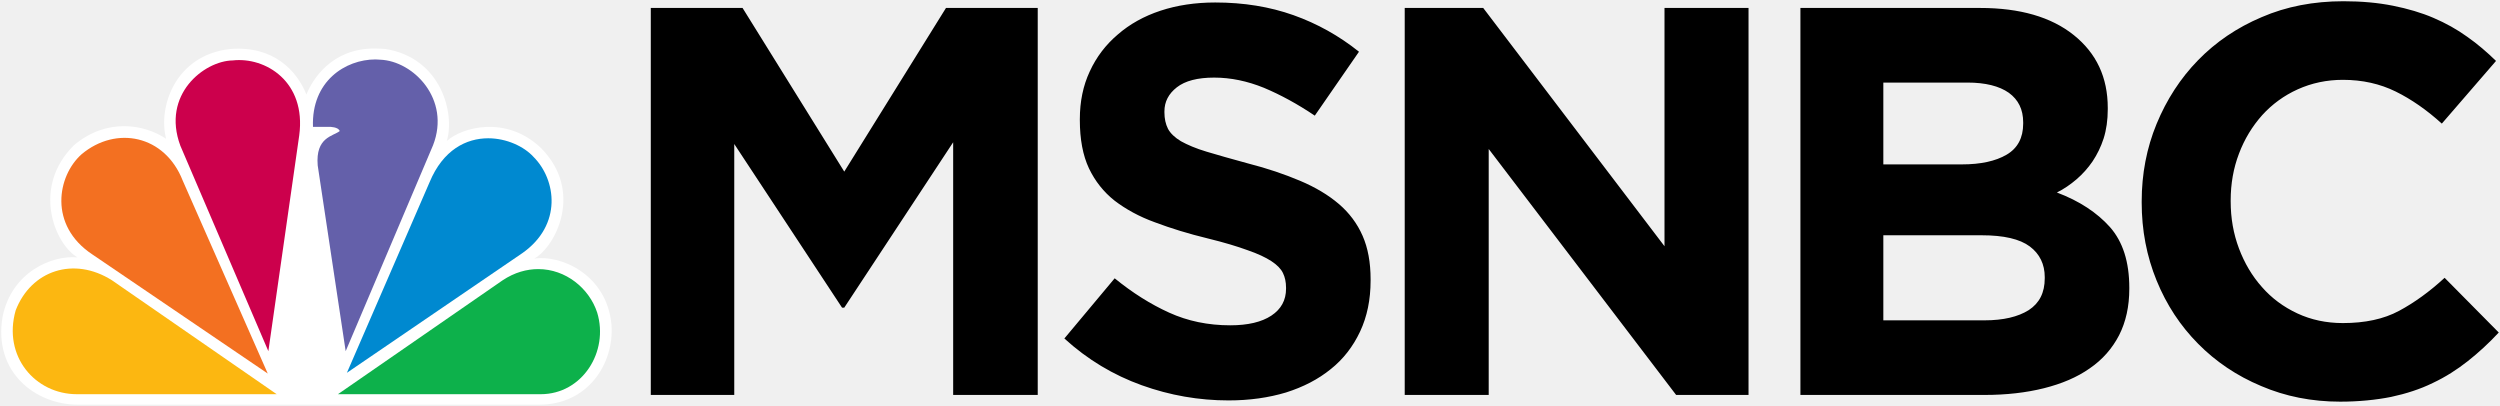
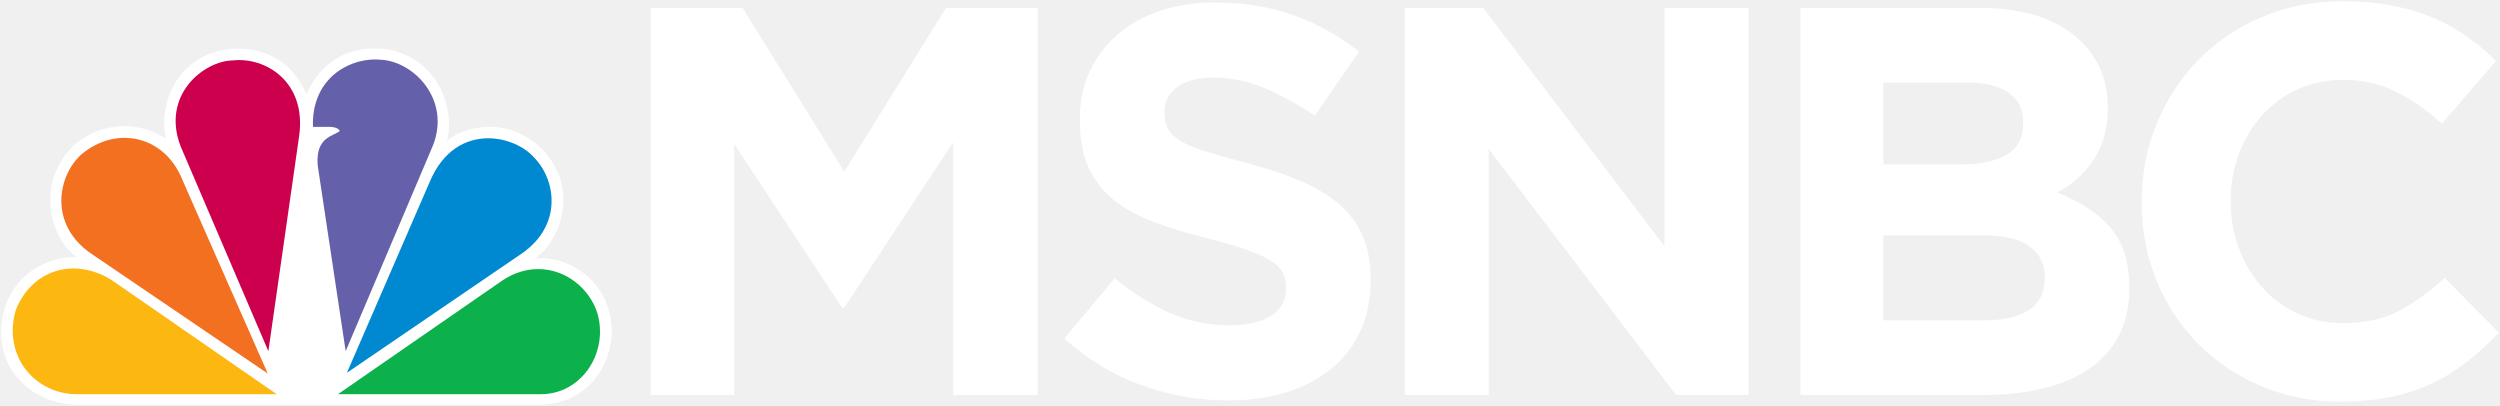
<svg xmlns="http://www.w3.org/2000/svg" viewBox="0 0 1005.2 163.21">
  <path d="m123.21 38c-3.82-9.5-13.15-19.7-30.6-18.3-22.24 2.4-29.17 23.5-25.81 36.1-8.86-5.9-23.92-8.5-37.07 2.6-16.97 16.8-7.9 39.6 1.44 45.1-10.29-1-26.54 5.9-30.14 23.9-3.82 22.3 13.38 35.3 30.14 35.3h185.77c19.37 0 30.12-16.5 28.92-32.2-1.9-20.4-20.78-28.2-31.08-26.5 8.61-4.8 20.1-27.1 2.62-44.6-13.86-13.1-31.54-8.3-37.76-2.7 3.35-10.9-2.14-33.4-24.64-37-1.55-.1-3.04-.2-4.47-.2-17.17 0-24.89 12.4-27.32 18.5" fill="#fff" />
  <path d="m32.83 62c-9.81 8.7-13.38 28.6 4.3 40.3l70.53 47.9-34.2-77.6c-7.16-18.3-26.77-22.2-40.63-10.6" fill="#f37021" />
  <path d="m93.54 24.3c-11.46.2-28.68 13.7-21.02 34.3l35.38 82.6 12.42-86.8c2.88-21.6-13.62-31.6-26.78-30.1" fill="#cc004c" />
  <path d="m125.84 51h6.69s3.57 0 4.06 1.7c-2.63 2.1-9.79 2.4-8.85 13.8l11.25 74.7 35.13-82.8c7.19-18.5-7.9-33.9-21.28-34.4-.62 0-1.25-.1-1.9-.1-12.01 0-25.77 8.7-25.1 27.1" fill="#6460aa" />
  <path d="m172.71 73.3-33.23 76.6 70.51-48.1c16.26-11.4 13.64-29.6 4.54-38.7-3.82-4.2-10.82-7.5-18.24-7.5-8.77 0-18.15 4.6-23.58 17.7" fill="#0089d0" />
  <path d="m202.1 112.7-66.22 45.8h81.54c16.72 0 27.47-17.1 22.7-32.8-3.2-9.8-12.68-17.5-23.67-17.5-4.62 0-9.53 1.3-14.35 4.5" fill="#0db14b" />
  <path d="m30.92 158.5h80.34l-66.24-45.8c-15.3-9.7-32.51-4-38.72 12.1-5.27 18.5 7.88 33.7 24.62 33.7" fill="#fcb711" />
-   <path d="m1004.7 133.7-21.77-22c-6.08 5.6-12.19 10-18.34 13.3s-13.67 4.9-22.56 4.9c-6.67 0-12.78-1.3-18.34-3.9s-10.3-6.1-14.22-10.6c-3.93-4.4-7.01-9.6-9.23-15.5s-3.33-12.2-3.33-18.9v-.4c0-6.7 1.11-13 3.33-18.8 2.22-5.9 5.34-11 9.34-15.5 4-4.4 8.78-7.9 14.33-10.4 5.56-2.5 11.6-3.8 18.12-3.8 7.85 0 14.93 1.6 21.22 4.7 6.3 3.1 12.49 7.4 18.56 12.9l21.79-25.2c-3.6-3.5-7.41-6.8-11.56-9.7-4.15-3-8.67-5.5-13.56-7.6s-10.34-3.7-16.34-4.9-12.63-1.8-19.89-1.8c-12 0-22.97 2.1-32.89 6.4-9.93 4.2-18.45 10-25.56 17.3-7.12 7.3-12.67 15.9-16.67 25.6s-6 20.1-6 31.2v.4c0 11.2 2 21.6 6 31.4s9.55 18.2 16.67 25.4c7.11 7.2 15.55 12.9 25.33 17 9.78 4.2 20.38 6.3 31.78 6.3 7.56 0 14.38-.7 20.46-1.9 6.07-1.3 11.67-3.1 16.78-5.6 5.11-2.4 9.81-5.4 14.11-8.8s8.44-7.2 12.44-11.5zm-148.55-17.6v-.4c0-10.4-2.59-18.5-7.78-24.4-5.18-5.8-12.29-10.5-21.33-13.9 2.81-1.4 5.44-3.2 7.89-5.3 2.44-2.1 4.59-4.5 6.44-7.2 1.86-2.8 3.34-5.8 4.45-9.2 1.11-3.5 1.67-7.4 1.67-11.8v-.5c0-12.3-4.56-22-13.67-29.3-9.12-7.3-21.67-10.9-37.68-10.9h-72.23v155.6h74.01c8.75 0 16.71-.9 23.9-2.7 7.18-1.8 13.33-4.4 18.44-8 5.11-3.5 9.04-8 11.78-13.3 2.74-5.4 4.11-11.6 4.11-18.7zm-42.67-66.4c0 5.7-2.22 9.9-6.67 12.5-4.44 2.6-10.44 3.9-18 3.9h-31.56v-32.9h33.78c7.26 0 12.82 1.4 16.67 4.1 3.85 2.8 5.78 6.7 5.78 11.9zm8.67 62.2c0 5.8-2.15 10-6.45 12.8-4.3 2.7-10.22 4.1-17.78 4.1h-40.67v-34.2h39.56c8.89 0 15.33 1.5 19.34 4.5 4 3 6 7.2 6 12.3zm-119.1 46.9v-155.6h-33.79v95.8l-72.89-95.8h-31.56v155.6h33.77v-98.9l75.36 98.9zm-151.96-46v-.5c0-6.8-1.07-12.6-3.22-17.5s-5.34-9.2-9.56-12.8-9.41-6.7-15.56-9.3-13.15-5-21-7c-6.67-1.8-12.19-3.4-16.56-4.7s-7.81-2.8-10.33-4.2c-2.52-1.5-4.26-3.2-5.23-5-.96-1.9-1.44-4.1-1.44-6.6v-.4c0-3.9 1.67-7.1 5-9.7s8.33-3.9 15-3.9 13.33 1.4 20 4.1c6.67 2.8 13.49 6.5 20.46 11.2l17.77-25.7c-8-6.4-16.78-11.3-26.33-14.7-9.56-3.4-20.05-5.1-31.46-5.1-8 0-15.33 1.1-22 3.3-6.66 2.2-12.41 5.4-17.22 9.6-4.82 4.1-8.56 9-11.23 14.8-2.67 5.7-4 12.1-4 19.2v.4c0 7.7 1.22 14.2 3.67 19.4 2.44 5.1 5.89 9.5 10.33 13 4.45 3.4 9.86 6.4 16.23 8.7 6.37 2.4 13.48 4.6 21.33 6.5 6.52 1.6 11.82 3.2 15.9 4.7 4.07 1.4 7.26 2.9 9.55 4.4 2.3 1.5 3.86 3.1 4.67 4.8.82 1.7 1.23 3.6 1.23 5.9v.4c0 4.6-1.97 8.2-5.89 10.8-3.93 2.6-9.45 3.9-16.56 3.9-8.89 0-17.08-1.7-24.56-5.1-7.49-3.4-14.78-8-21.89-13.8l-20.23 24.2c9.33 8.5 19.71 14.7 31.11 18.8 11.41 4.1 23.05 6.1 34.9 6.1 8.45 0 16.15-1.1 23.12-3.2 6.96-2.2 12.96-5.3 18-9.4 5.04-4 8.96-9.1 11.78-15.1 2.81-6 4.22-12.8 4.22-20.5zm-133.84 46v-155.6h-36.89l-40.9 65.8-40.89-65.8h-36.9v155.6h33.56v-100.9l43.34 65.8h.89l43.79-66.5v101.6z" />
+   <path fill="#fff" d="m1004.7 133.7-21.77-22c-6.08 5.6-12.19 10-18.34 13.3s-13.67 4.9-22.56 4.9c-6.67 0-12.78-1.3-18.34-3.9s-10.3-6.1-14.22-10.6c-3.93-4.4-7.01-9.6-9.23-15.5s-3.33-12.2-3.33-18.9v-.4c0-6.7 1.11-13 3.33-18.8 2.22-5.9 5.34-11 9.34-15.5 4-4.4 8.78-7.9 14.33-10.4 5.56-2.5 11.6-3.8 18.12-3.8 7.85 0 14.93 1.6 21.22 4.7 6.3 3.1 12.49 7.4 18.56 12.9l21.79-25.2c-3.6-3.5-7.41-6.8-11.56-9.7-4.15-3-8.67-5.5-13.56-7.6s-10.34-3.7-16.34-4.9-12.63-1.8-19.89-1.8c-12 0-22.97 2.1-32.89 6.4-9.93 4.2-18.45 10-25.56 17.3-7.12 7.3-12.67 15.9-16.67 25.6s-6 20.1-6 31.2v.4c0 11.2 2 21.6 6 31.4s9.55 18.2 16.67 25.4c7.11 7.2 15.55 12.9 25.33 17 9.78 4.2 20.38 6.3 31.78 6.3 7.56 0 14.38-.7 20.46-1.9 6.07-1.3 11.67-3.1 16.78-5.6 5.11-2.4 9.81-5.4 14.11-8.8s8.44-7.2 12.44-11.5zm-148.55-17.6v-.4c0-10.4-2.59-18.5-7.78-24.4-5.18-5.8-12.29-10.5-21.33-13.9 2.81-1.4 5.44-3.2 7.89-5.3 2.44-2.1 4.59-4.5 6.44-7.2 1.86-2.8 3.34-5.8 4.45-9.2 1.11-3.5 1.67-7.4 1.67-11.8v-.5c0-12.3-4.56-22-13.67-29.3-9.12-7.3-21.67-10.9-37.68-10.9h-72.23v155.6h74.01c8.75 0 16.71-.9 23.9-2.7 7.18-1.8 13.33-4.4 18.44-8 5.11-3.5 9.04-8 11.78-13.3 2.74-5.4 4.11-11.6 4.11-18.7zm-42.67-66.4c0 5.7-2.22 9.9-6.67 12.5-4.44 2.6-10.44 3.9-18 3.9h-31.56v-32.9h33.78c7.26 0 12.82 1.4 16.67 4.1 3.85 2.8 5.78 6.7 5.78 11.9zm8.67 62.2c0 5.8-2.15 10-6.45 12.8-4.3 2.7-10.22 4.1-17.78 4.1h-40.67v-34.2h39.56c8.89 0 15.33 1.5 19.34 4.5 4 3 6 7.2 6 12.3zm-119.1 46.9v-155.6h-33.79v95.8l-72.89-95.8h-31.56v155.6h33.77v-98.9l75.36 98.9zm-151.96-46v-.5c0-6.8-1.07-12.6-3.22-17.5s-5.34-9.2-9.56-12.8-9.41-6.7-15.56-9.3-13.15-5-21-7c-6.67-1.8-12.19-3.4-16.56-4.7s-7.81-2.8-10.33-4.2c-2.52-1.5-4.26-3.2-5.23-5-.96-1.9-1.44-4.1-1.44-6.6v-.4c0-3.9 1.67-7.1 5-9.7s8.33-3.9 15-3.9 13.33 1.4 20 4.1c6.67 2.8 13.49 6.5 20.46 11.2l17.77-25.7c-8-6.4-16.78-11.3-26.33-14.7-9.56-3.4-20.05-5.1-31.46-5.1-8 0-15.33 1.1-22 3.3-6.66 2.2-12.41 5.4-17.22 9.6-4.82 4.1-8.56 9-11.23 14.8-2.67 5.7-4 12.1-4 19.2v.4c0 7.7 1.22 14.2 3.67 19.4 2.44 5.1 5.89 9.5 10.33 13 4.45 3.4 9.86 6.4 16.23 8.7 6.37 2.4 13.48 4.6 21.33 6.5 6.52 1.6 11.82 3.2 15.9 4.7 4.07 1.4 7.26 2.9 9.55 4.4 2.3 1.5 3.86 3.1 4.67 4.8.82 1.7 1.23 3.6 1.23 5.9v.4c0 4.6-1.97 8.2-5.89 10.8-3.93 2.6-9.45 3.9-16.56 3.9-8.89 0-17.08-1.7-24.56-5.1-7.49-3.4-14.78-8-21.89-13.8l-20.23 24.2c9.33 8.5 19.71 14.7 31.11 18.8 11.41 4.1 23.05 6.1 34.9 6.1 8.45 0 16.15-1.1 23.12-3.2 6.96-2.2 12.96-5.3 18-9.4 5.04-4 8.96-9.1 11.78-15.1 2.81-6 4.22-12.8 4.22-20.5zm-133.84 46v-155.6h-36.89l-40.9 65.8-40.89-65.8h-36.9v155.6h33.56v-100.9l43.34 65.8h.89l43.79-66.5v101.6z" />
</svg>
